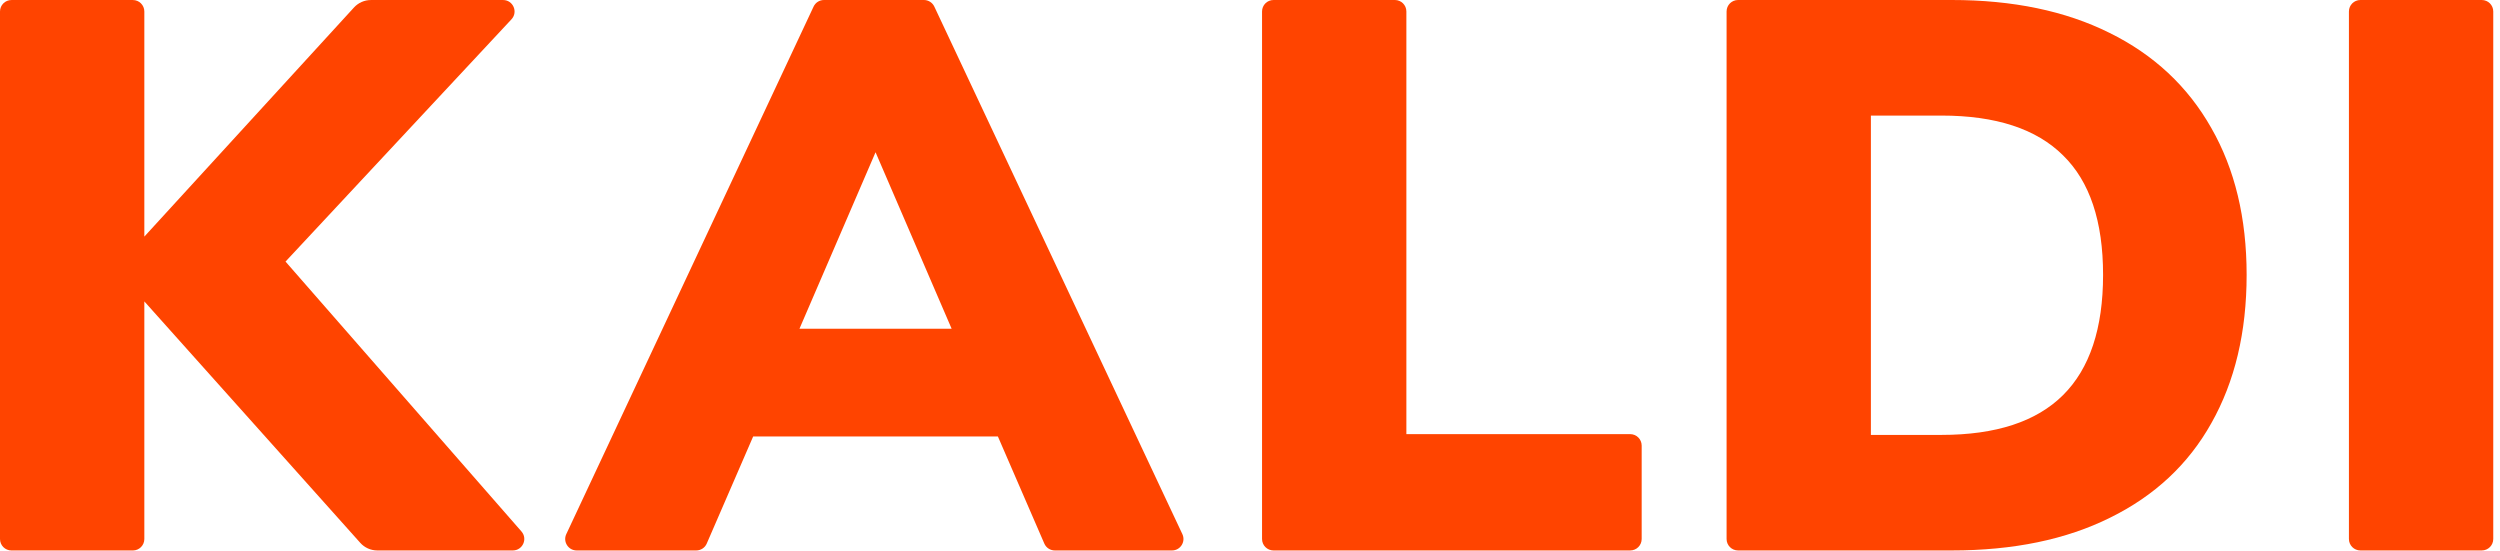
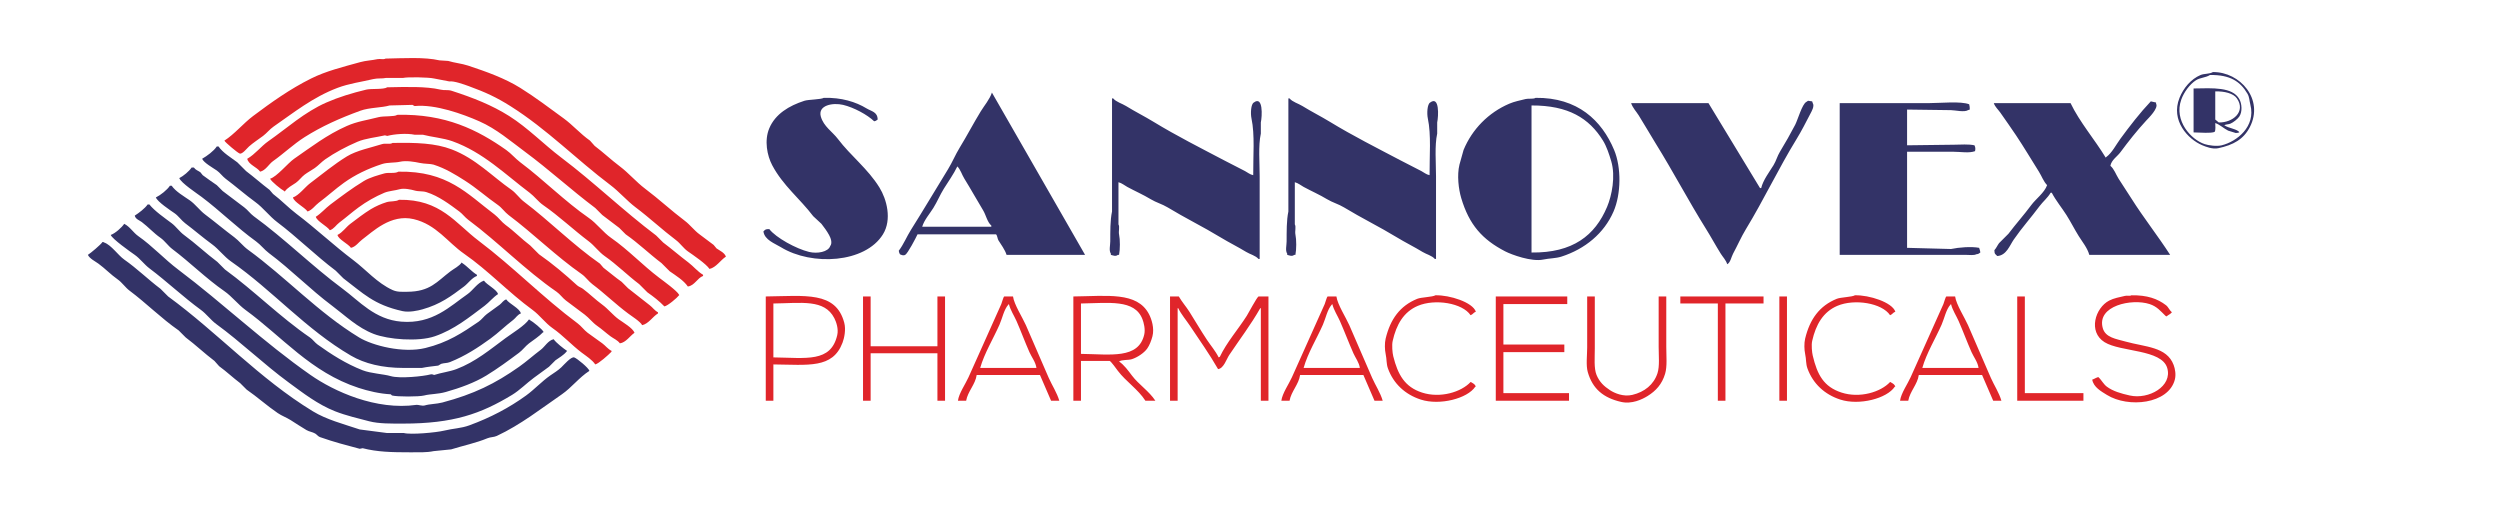
- <svg xmlns="http://www.w3.org/2000/svg" xmlns:xlink="http://www.w3.org/1999/xlink" viewBox="0 0 109 24">
-   <g transform="translate(-1470)">
-     <g style="mix-blend-mode:normal" transform="translate(1470)" fill="#f40">
-       <use xlink:href="#b" style="mix-blend-mode:normal" />
-       <use xlink:href="#c" style="mix-blend-mode:normal" />
-       <use xlink:href="#d" style="mix-blend-mode:normal" />
-       <use xlink:href="#e" style="mix-blend-mode:normal" />
-       <use xlink:href="#f" style="mix-blend-mode:normal" />
-     </g>
-   </g>
+ <svg xmlns="http://www.w3.org/2000/svg" width="426.7" height="89.6" viewBox="0 0 4267 896">
  <defs>
-     <path id="b" d="M22.735 23.171c.283.323.053.829-.376.829h-5.907c-.285 0-.556-.121-.745-.333l-9.414-10.526v10.36c0 .276-.224.5-.5.5h-5.293c-.276 0-.5-.224-.5-.5v-23c0-.276.224-.5.5-.5h5.293c.276 0 .5.224.5.5v9.815l9.141-9.99c.19-.207.457-.325.738-.325h5.762c.437 0 .664.521.366.841l-9.851 10.563 10.287 11.767z" />
-     <path id="c" d="M45.991 24c-.199 0-.38-.118-.459-.301l-2.024-4.669h-10.67l-2.024 4.669c-.079.183-.259.301-.459.301h-5.212c-.366 0-.608-.381-.453-.712l10.782-23c.082-.176.259-.288.453-.288h4.358c.194 0 .37.112.453.287l10.815 23c.156.332-.086.713-.452.713h-5.108zm-11.135-9.668h6.635l-3.317-7.694-3.317 7.694z" />
-     <path id="d" d="M55.525 24c-.276 0-.5-.224-.5-.5v-23c0-.276.224-.5.5-.5h5.293c.276 0 .5.224.5.5v18.428h9.759c.276 0 .5.224.5.5v4.072c0 .276-.224.5-.5.5h-15.552z" />
-     <path id="e" d="M75.279.5c0-.276.224-.5.5-.5h9.315c2.667 0 4.959.477 6.874 1.43 1.938.953 3.42 2.338 4.446 4.153 1.026 1.793 1.539 3.926 1.539 6.4 0 2.496-.513 4.652-1.539 6.468-1.003 1.793-2.474 3.166-4.412 4.119-1.915.953-4.218 1.43-6.908 1.43h-9.315c-.276 0-.5-.224-.5-.5v-23zm9.37 18.462c2.371 0 4.138-.579 5.301-1.736 1.163-1.157 1.744-2.905 1.744-5.242 0-2.338-.581-4.074-1.744-5.209-1.163-1.157-2.93-1.736-5.301-1.736h-3.078v13.923h3.078z" />
-     <path id="f" d="M102.913 24c-.276 0-.5-.224-.5-.5v-23c0-.276.224-.5.5-.5h5.293c.276 0 .5.224.5.5v23c0 .276-.224.5-.5.5h-5.293z" />
+     <style>
+       .cls-1 {
+         fill: #333367;
+       }
+ 
+       .cls-1, .cls-2 {
+         fill-rule: evenodd;
+       }
+ 
+       .cls-2 {
+         fill: #e0252a;
+       }
+     </style>
  </defs>
+   <path id="Color_Fill_1" data-name="Color Fill 1" class="cls-1" d="M3777,123c46.37-.509,87.54,46.5,63,94-10.63,20.583-27.87,30.445-54,36-9.6,2.04-21.04-2.517-27-5-24.55-10.226-54.58-42.307-39-81,6.76-16.785,19.5-32.07,36-39C3762.06,125.456,3771.25,126.5,3777,123Zm-5,5c-7.32,4.691-17.06,4.447-24,9-10.54,6.909-20.45,20.254-25,33-12.89,36.089,16.75,68.419,40,76,6.47,2.109,20.26,4.182,29,2,26.07-6.508,58.26-31.943,49-69-1.86-7.441-1.62-13.229-5-19C3823.72,139.012,3806.29,127.51,3772,128Zm-28,23c32.89-.6,66.14-2.807,78,18,4.53,7.953,5.53,21.832,0,30-2.78,4.115-10.24,10.016-15,12-3.75,1.565-7.99.971-11,3h1c4.88,4.285,23.47,6.683,25,12a18.289,18.289,0,0,1-6,1l-13-4c-7.48-3.688-14.01-10.307-22-13,0.16,4.485.85,12.221-1,15-4.53,2.885-28.43,1.114-36,1V151Zm37,5v48l6,5c23.49,0.614,46.74-18.038,31-41C3811.94,159.16,3796.29,155.574,3781,156Zm-2088,2q79.485,138.486,159,277H1718c-2.74-8.956-9.41-17.47-14-25-1.41-2.319-1.9-8.531-4-10H1566c-2.62,5.782-16.7,32.748-21,35-3.47,1.818-6.17.135-9-1a16.8,16.8,0,0,1-2-6c8.4-11.1,13.55-24.193,21-36,21.2-33.588,42.02-68.9,63-103,7.54-12.259,12.49-24.751,20-37,12.36-20.16,23.37-41.386,36-62C1680.03,180.155,1689.25,169.5,1693,158Zm-287,9c29.99-.828,54.73,6.842,73,18,8.29,5.064,18.77,5.859,19,19-2.46,1.533-2.28,2.291-6,3-11.56-11.146-34.68-23.64-53-28-17.48-4.16-43.5.522-38,20,4.75,16.84,19.71,25.756,29,38,22.29,29.389,51.03,50.7,71,83,12.45,20.128,21.72,54.593,6,80-30.41,49.143-121.37,54.222-174,22-10.56-6.467-28.08-12.369-30-27,3.15-3.008,3.25-4.053,10-4,11.51,14.9,46.1,33.685,68,39,13.95,3.386,32.46.049,36-10,4.29-5.61.51-14.4-2-19-3.93-7.191-8.24-12.7-13-19q-7.005-6.5-14-13c-22.74-30-51.61-52.194-70-87-8.62-16.313-13.82-42.029-5-63,10.28-24.445,33.69-38.539,60-47C1379.88,169.788,1401.31,169.9,1406,167Zm1215,0c71.72-.851,112.89,38.55,134,89,12.55,29.978,11.88,75.3-1,105-16.14,37.223-48.55,64-89,77-9.55,3.07-20.79,2.814-31,5-19.6,4.2-53.81-8.2-65-14-38.88-20.156-61.45-45.269-75-91-4.49-15.143-7.44-38.846-3-57q3.495-12.5,7-25a146.776,146.776,0,0,1,78-79c8.51-3.678,18.73-5.684,28-8C2609.15,167.712,2616.92,169.513,2621,167ZM2139,299c-0.25-32.409,3.01-68.832-3-97-1.8-8.425-.93-24.387,4-27,16.14-12.122,14.28,23.483,12,34v19c-4.59,21.043-2,48.966-2,73V442h-2c-5.02-5.876-14.2-7.841-21-12-14.18-8.673-29.34-16.061-44-25-29.04-17.7-60.82-33.216-90-51-9.42-5.741-19.54-8.252-29-14-12.69-7.709-26.38-13.612-40-21-4.8-2.606-8.91-6.342-15-8v72c2.46,3.862-.13,11.6,1,17,1.91,9.121,1.85,25.842,0,35h-2c-3.82,3.1-7.54,1.161-12,0v-2c-3.53-5.6-1.04-13.68-1-21,0.09-16.2-.25-35.873,3-51V168h2c5.22,6.152,14.96,8.638,22,13,15.16,9.4,31.3,17.431,47,27,38.86,23.684,79.83,44.355,121,66,11.25,5.912,23.12,11.829,35,18C2129.47,294.323,2133.31,297.9,2139,299Zm301,0c-0.25-32.409,3.01-68.832-3-97-1.8-8.425-.93-24.387,4-27,16.14-12.122,14.28,23.483,12,34v19c-4.59,21.043-2,48.966-2,73V442h-2c-5.02-5.876-14.2-7.841-21-12-14.18-8.673-29.34-16.061-44-25-29.04-17.7-60.82-33.216-90-51-9.42-5.741-19.54-8.252-29-14-12.69-7.709-26.38-13.612-40-21-4.8-2.606-8.91-6.342-15-8v72c2.46,3.862-.13,11.6,1,17,1.91,9.121,1.85,25.842,0,35h-2c-3.82,3.1-7.54,1.161-12,0v-2c-3.53-5.6-1.04-13.68-1-21,0.09-16.2-.25-35.873,3-51V168h2c5.22,6.152,14.96,8.638,22,13,15.16,9.4,31.3,17.431,47,27,38.86,23.684,79.83,44.355,121,66,11.25,5.912,23.12,11.829,35,18C2430.47,294.323,2434.31,297.9,2440,299Zm646-127,7,1c0.33,1,.67,2,1,3,3.38,5.164-1.97,14.1-4,18-7.64,14.68-15.24,29.746-24,44-30.26,49.232-55.61,103.134-86,153-8.23,13.508-14.71,28.6-22,42-3,5.515-4.44,15.166-10,18-2-6.862-7.52-12.444-11-18-8.74-13.971-16.5-28.392-25-42-30.09-48.161-56.05-97.791-86-146-9.75-15.694-18.91-31.963-29-48-4.13-6.567-10.39-13-13-21h132q43.995,72.492,88,145h2c3.21-13.631,14.11-27.739,21-39,4.6-7.52,6.4-15.449,11-23,8.93-14.67,17.92-30.5,26-46,4.38-8.4,11.91-35.414,19-39C3083.77,173.318,3085.23,172.689,3086,172Zm585,1,9,2v2c4.64,7.6-13.05,24.721-17,29-15.71,17.019-30.09,35.21-44,54-5.21,7.038-15.17,13.014-17,23,6.34,5.263,9.49,14.855,14,22,7.07,11.207,14.66,22.365,22,34,20.72,32.828,45.13,63.6,66,96H3566c-3.01-11.506-12.16-22.624-18-32-7.57-12.159-13.4-23.972-21-36-7.9-12.511-18.04-24.569-25-38h-2c-5.06,8.72-13.17,15.14-19,23-14.32,19.294-30.44,37.234-44,57-6.92,10.092-12.41,26.857-28,28-3.25-3.292-4.91-3.031-5-10,3.25-3.466,5.13-8.182,8-12q7.995-8,16-16c12.65-16.742,26.43-32.015,39-49,7.86-10.619,22.41-20.986,27-34-6.16-6.259-9.19-15.369-14-23-12.83-20.358-25.43-41.72-39-62-8.64-12.913-17.87-25.969-27-39-3.58-5.1-8.78-9.438-11-16h131c15.47,32.241,41.54,62.519,60,93,0.33-.333.67-0.667,1-1,9.79-7.067,16.81-21.2,24-31C3634.95,215.268,3652.53,192.5,3671,173Zm-531,3h153c18.91,0,53.52-3.663,68,2a28.9,28.9,0,0,1,1,9l-3,1c-6.35,3.978-21.84.09-29,0l-75-1v61l80-1c11.3-.143,25.1-1.226,35,1,1.69,3.621,1.9,5.551,1,10-10.32,3.791-24.43,1-37,1h-79V423l75,2c13.45-2.875,34.81-4.514,48-2,0.81,3.267,1.63,3.889,2,8-2.73,1.708-2.5,2.536-7,3-3.52,2.177-12.69,1-18,1H3140C3140.02,350.778,3140.03,260.222,3140,176Zm-526,4V431c70.49,0.846,108.49-29.13,129-78,7.98-19.006,14.78-52,7-78-3.54-11.846-7.85-25.046-14-35C2712.34,201.731,2676.87,179.77,2614,180ZM370,250h3c7.414,10.874,21.481,19.063,32,27l15,15c13.731,10.375,26.271,21.645,40,32l6,7c14.023,10.6,26.387,23.73,40,34,33.472,25.252,63.484,53.8,97,79,21.893,16.465,40.648,39.04,67,51,8.17,3.708,16.054,3.039,25,3,39.473-.172,50.563-17.368,74-35,6.121-4.605,14.72-8.625,19-15l1,1c8.876,5.762,15.78,14.422,25,20v2c-8.6,3.1-15.065,12.79-22,18-21.947,16.485-40.352,30.37-71,39-7.912,2.228-22.718,5.49-34,3-49.462-10.918-67.482-30.763-101-56l-13-13c-34.764-26.218-65.345-56.851-100-83-13.109-9.891-23.71-24.3-37-34-17.68-12.9-33.481-26.876-51-40-5.232-3.919-9.6-10.284-15-14-6.332-4.355-22.267-13.275-25-20C353.289,266.256,364.814,257.867,370,250Zm1264,34c-6.35,13.29-15.4,25.791-23,38-6.79,10.906-11.22,22.087-18,33-6.03,9.719-15.57,20.392-19,32h118v-2c-6.95-5.876-9.14-18-14-26-10.72-17.642-21.17-36.6-32-54C1641.72,298.116,1639.52,289.608,1634,284ZM327,286h4c3,4.3,6.643,4.986,11,8l4,5c8.081,6.038,15.55,11.191,24,17l10,10c12.5,9.388,24.485,18.654,37,28,5.631,4.2,10.32,10.87,16,15,53.17,38.664,99.265,84.974,152,124,28.506,21.1,54.774,52.355,100,56,53.624,4.322,83.11-26.279,113-47,9.265-6.423,16.649-19.177,28-23,4.9,7.152,22.238,15.383,24,23-8.514,5.508-15.039,14.05-23,20-25.862,19.329-51.594,40.583-85,52-28.371,9.7-79.616,5.365-104-4-28.017-10.76-48.809-31.389-71-48-37.87-28.348-70.237-61.82-108-90-7.735-5.772-14.164-14.346-22-20-32.671-23.571-61.108-52.069-93-76-7.986-5.993-35.07-23.827-38-32C312.9,300.567,322.848,292.314,327,286Zm-37,31h3c7.081,10.173,20.734,17.845,31,25,9.333,6.5,16.893,17.154,26,24,17.146,12.89,32.806,26.168,50,39,8.1,6.045,14.821,15.05,23,21,65.225,47.446,120.176,107.546,190,150,22.662,13.779,74.891,27.286,113,18,38.3-9.332,63.261-25.976,91-45,5-3.431,9.162-9.381,14-13,7.41-5.542,14.579-10.423,22-16,3.926-2.95,5.659-7.112,11-9,5.334,7.737,23.189,15.245,25,24-5.85,2.068-8.553,7.646-13,11-13.435,10.134-25.634,22.3-39,32-21.159,15.354-42.934,29.583-69,40-5.188,2.073-9.3,1.276-15,3-0.9.273-4.35,2.912-5,3-6.81.925-19.131,2.083-28,4H689c-36.765,0-66.677-7.379-90-21-77.431-45.22-133.288-111.011-205-161-11.463-7.99-20.679-20.739-32-29-15.982-11.663-30.254-24.143-46-36-6.365-4.793-11.407-12.457-18-17-7.451-5.134-28.883-19.305-32-27C273.928,333.166,285.282,324.176,290,317Zm-38,32h3c8.726,11.093,26.45,23.314,38,32,7.5,5.638,13.447,14.482,21,20,19.938,14.567,37.27,31.172,57,46l13,13c50.116,36.561,93.608,80.8,145,116,4.6,3.148,8.471,8.744,13,12,23.257,16.717,48.533,32.933,77,44,14.212,5.525,35.673,6.385,48,10,15.358,4.5,55.878.325,68-3,2.643-.725,4.6.694,6,1,11.863-3.928,26.243-5.542,38-10,32.851-12.455,57.979-33.866,84-53,11.017-8.1,32.883-21.29,40-32l1,1c4.722,2.329,22.373,16.316,24,21h-1c-6.858,7.193-16.01,12.985-24,19-5.986,4.507-10.975,11.5-17,16-18.079,13.49-36.606,27.169-56,39-19.941,12.165-44.491,21.072-69,28-14.143,4-26.155,3.2-37,6-9.055,2.339-46.008,2.343-55,0l-2-2c-18.8-.93-38.735-5.691-55-11-81.618-26.639-130.251-87.294-193-133-12.7-9.253-23.094-23.033-36-32-31.551-21.923-58.355-48.925-89-72-7.066-5.321-12.736-13.934-20-19-11.819-8.242-20.882-18.62-32-27-4.3-3.242-10.644-4.808-12-11C237.011,363.566,247.285,355.774,252,349Zm-40,33c9.722,4.841,15.507,15.064,24,21,24.483,17.113,44.479,39.285,68,57,77.138,58.1,146.2,124.337,226,180,40.02,27.916,111.7,60.867,181,51,2.653-.378,9.682,2.343,14,1,8.375-2.6,20.112-2.373,30-5,53.807-14.294,89.912-32.027,131-61,12.678-8.94,24.353-19.522,37-29,6.752-5.06,12.636-16.1,22-18,3.821,5.77,17.042,16.076,23,20l-1,1c-5.014,6.347-12.377,10.165-19,15l-11,11c-8.7,6.536-17.168,12.465-26,19-12.112,8.962-24,21.125-37,29-53.386,32.344-100.147,48.975-186,49-19.539.006-41.332,0.36-58-4-17.853-4.67-39.646-9.765-58-17-29.736-11.722-55.007-31.407-79-49-43.242-31.707-80.92-68.579-124-100-9.284-6.771-16.733-17.243-26-24-30.712-22.4-57.654-48.2-88-71-8.75-6.575-16.042-16.751-25-23-7.509-5.238-38.545-27.171-41-34C196.362,398.524,207.936,388.269,212,382Zm-37,31c2.076,0.372,1.924.242,3,1,11.823,4.088,23.77,21.854,34,29,21.988,15.36,40.663,33.928,62,50l13,13c85.024,62.175,155.4,140.2,247,196,23.446,14.282,51.783,21.571,80,31l46,6h29c11.774,3.354,55.393-.682,69-4,15.866-3.868,28.738-3.771,43-9,36.286-13.3,68.228-30.138,97-51,14.114-10.234,26.812-24.157,41-34,6.749-4.682,13.174-8.486,19-14,4.338-4.105,16.669-18.561,22-17,4.8,1.59,24.97,18.229,26,23-17.382,11.049-30.273,28.472-47,40-35.432,24.42-70.358,51.99-111,71-5.042,2.358-10.746,1.812-16,4-19.4,8.079-42.147,12.8-62,19l-30,3c-11.421,2.516-26.061,2-40,2-31.112.007-56.181-.566-81-7l-5,1c-24.526-6.478-43.846-11.515-68-20-3.033-1.065-5.473-4.527-8-6-4.8-2.8-10.074-3.114-15-6-8.764-5.135-18.444-11.657-27-17-7.455-4.655-14.831-7.14-22-12-18.2-12.337-34.742-27.394-53-40l-11-11c-12.519-9.428-23.225-19.712-36-29l-8-9c-16.914-12.761-32.013-27.273-49-40l-12-12c-29.77-20.674-54.963-46.284-84-68-7.06-5.28-12.779-13.966-20-19-12.034-8.389-21.5-18.633-33-27-5.627-4.094-15.013-8.541-18-15C155.055,431.791,171.91,417.672,175,413Z" />
+   <path id="Color_Fill_2" data-name="Color Fill 2" class="cls-2" d="M658,100c29.971-.568,66.724-2.9,92,3l15,1c10.175,3.239,23.032,4.37,34,8,31.709,10.493,62.712,21.645,89,38,25.647,15.956,49.807,34.37,74,52,15.8,11.512,28.655,26.583,45,38q4,4.5,8,9c14.92,11.284,27.94,23.681,43,35,15.01,11.277,27.98,26.732,43,38,23.55,17.669,44.48,37.292,68,55,8.82,6.638,16.06,16.5,25,23,8.39,6.1,15.79,11.829,24,18,1.67,2,3.33,4,5,6,5.62,3.919,13.54,7.146,16,14-8.94,5.68-16.86,18.657-28,21-6.04-8.827-27.46-23.356-37-30-7.22-5.03-12.96-13.692-20-19-23.87-17.994-45.08-38.032-69-56-15-11.268-28.01-26.72-43-38-58.253-43.841-108.163-95.4-171-135-23.383-14.737-42.194-23.514-71-34-8.075-2.939-25.379-9.187-33-8,0,0-23.47-4.407-26-5-9.281-2.176-45.422-2.789-53-1H659c-6.41,1.467-14.473.205-22,2-19.908,4.748-41.115,7.472-61,15-42.2,15.977-74.782,42.346-109,66-6.5,4.491-11.8,11.353-18,16-8.043,6.026-16.5,11.362-24,18-3.564,3.154-11.518,13.773-16,12-3.5-1.173-24.77-18.957-26-22,17.249-11.015,32.409-29.573,49-42,31.033-23.245,62.78-45.969,99-64,25.508-12.7,53.895-19.675,84-28,9.683-2.678,19.6-2.9,29-5C648.642,99.962,654.751,102.07,658,100Zm3,49c30.841-.583,65.634-1.912,91,4,7.219,1.682,12.129-.22,19,2,36.613,11.83,68.671,24.48,98,43,32.273,20.379,59.062,48.415,89,71,55.89,42.161,105.95,90.819,162,133l12,12c14.71,11.055,28.27,22.921,43,34,8.65,6.5,15.27,15.252,25,21v2c-9.84,3.52-14.43,16.507-26,18-7.07-10.434-20.6-18.741-31-26q-7.005-7-14-14c-20.94-15.8-39.32-33.946-61-49q-5.505-5.5-11-11c-9.77-7.376-19.17-14.609-29-22l-12-12c-41.2-30.933-78.579-65.38-120-96-24.4-18.041-48.52-39-78-52-27.681-12.21-75.1-29.456-110-26-0.849.084-3.514-1.876-4-2l-39,1c-13.1,3.958-34.53,3.349-50,9-35.417,12.938-65.861,26.58-95,45-18.974,11.994-35.571,28-54,41-6.942,4.9-12.625,16.025-22,18-5.331-7.817-19.958-11.965-22-22,13.7-7.9,23.42-21.219,36-30,31.96-22.308,61.476-49.534,99-66,20.978-9.205,43.6-16.123,68-22C633.968,150.84,654.461,153.169,661,149Zm17,47c82.226-2.114,137.5,25.789,186,60,8.515,6.006,15.749,14.811,24,21,40.3,30.225,75.6,66.266,117,95,13.67,9.486,24.39,24.526,38,34,29.45,20.5,53.77,46.677,82,68,6.86,5.181,30.86,22.577,34,29,0.25,0.968.78,0.379,0,1-3.42,4.517-19.1,17.813-25,19-8.65-9.014-18.58-16.731-29-24q-7.005-7-14-14c-20.39-15.389-37.97-33.349-59-48-9.75-6.792-17.49-17.842-27-25-26.684-20.088-50.461-42.913-78-62-8.286-5.743-14.97-14.975-23-21-41.242-30.945-79.376-69.257-132-88-15.159-5.4-36.363-7.335-50-11H708c-13.728-2.935-35.433-1.154-47,2l-4-1c-15.042,3.489-33.327,5.119-47,11-19.431,8.358-38.379,18.424-55,30-6.174,4.3-11.881,10.8-18,15-5.922,4.067-11.327,6.806-17,11-5.226,3.864-9.671,10.3-15,14-6.669,4.631-14.535,8.279-19,15l-1-1c-4.616-2.278-22.382-16.517-24-21,11.217-2.983,30.514-26.764,41-34,28.831-19.9,55.936-40.975,90-56,18.048-7.961,34-9.826,54-15C655.1,197.645,673.607,199.555,678,196Zm-8,48c40.4-.821,73.023.341,101,11,40.773,15.533,68.8,45.83,102,69,7.617,5.316,13.579,14.388,21,20,44.593,33.722,84.046,73.97,130,106l6,7c10.68,8.051,19.91,16.3,31,24q5.505,5.5,11,11c12.64,9.514,24.35,19.479,37,29,4.95,3.724,8.06,8.9,14,12v2c-8.9,5.326-16.07,17.7-27,20-2.44-5.661-18.54-15.945-24-20-20.95-15.559-39.93-34.19-61-50-6.32-4.744-11.526-12.489-18-17-44.048-30.7-82.088-68.8-125-101-6.346-4.762-11.472-12.465-18-17-19.661-13.659-36.5-29.017-57-42-16.179-10.249-32.5-20.438-53-27-5.151-1.648-15.135-1.064-24-3-7.936-1.733-22.684-4.348-33-2-9.742,2.217-21.257.829-31,4-24.512,7.977-46.007,18.4-65,32-14.692,10.521-28.343,23.129-43,34-6.27,4.651-10.888,12.208-19,15-5.082-7.428-23.3-15.918-25-24,9.974-3.322,20.754-17.792,29-24,20.666-15.558,40.609-32.223,63-46,16.722-10.289,41.881-15.191,60-21C658.038,244.064,665.331,246.967,670,244Zm10,49c84.2-1.512,117.388,37.9,164,73,6.708,5.052,12.2,13.034,19,18,15.019,10.973,27.284,23.88,42,35l15,15c23.036,16.068,44.54,34.273,65,53,2.862,2.619,6.9,3.683,10,6,11.3,8.433,21.23,18.426,33,27,9.85,7.174,18.12,17.815,28,25,7.11,5.171,24.08,14.88,27,23-7.53,5-14.75,16.74-25,18-3.98-5.485-10.53-7.952-16-12-7.78-5.754-14.6-12.179-23-18-7.47-5.179-13.75-13.555-21-19-10.8-8.106-21.182-15.921-32-24-5.631-4.2-10.2-11-16-15-53.655-36.99-98.8-84.085-151-123-5.249-3.913-9.74-10.1-15-14-16.232-12.022-35.264-26.5-56-33-7.282-2.282-13.015-.653-21-3-4.575-1.345-17.5-4.23-25-2-7.481,2.224-18.295,2.843-26,6a216.589,216.589,0,0,0-44,25c-11.126,8.134-21.691,17.53-33,26-5.431,4.067-8.828,10.586-16,13-5.041-7.377-21.826-15.038-24-23,9.084-5.721,16.489-14.639,25-21,18.554-13.867,36.788-27.746,57-40,10.261-6.221,24.977-10.13,35-13C662.92,294.019,674.2,296.669,680,293Zm1,48c71.15-1.213,96.438,40.153,136,70,58.9,44.434,109.757,97.011,169,141,5.994,4.451,11.026,11.52,17,16,8.36,6.266,16.55,11.705,25,18,5.56,4.142,9.33,9.605,16,13-0.63,1.754-.19.971-1,2-4.19,4.446-21.27,19.816-27,21-5.39-7.959-15.33-14.21-23-20-17.307-13.061-31.886-29.382-50-42-12.244-8.529-21.925-22.21-34-31-40.914-29.784-75.371-67.123-117-96-28.03-19.444-47.252-49.849-86-59-39.1-9.236-69.674,21.4-88,35-5.837,4.331-10.862,12.293-19,14-4.773-6.913-21.347-14.329-23-22,9.025-4.5,14.369-13.256,22-19,11.308-8.511,22.916-17.607,35-25a126.2,126.2,0,0,1,27-12C666.17,343.1,675.837,344.373,681,341ZM2450,504c24.34-.606,63.53,11.915,69,28-4.26,1.492-4.77,4.45-9,6-13.9-20.868-60.77-28.384-90-16-24.1,10.208-36.67,31.729-43,60-1.61,7.2-.4,20.372,1,26,7.88,31.685,19.73,52.438,49,62,31.2,10.193,67.09-.758,83-18,1.75,0.631.97,0.193,2,1,3.15,1.749,5.71,3.238,7,7h-1c-13.26,20.2-60.7,32.483-93,22-26.76-8.686-46.55-27.091-56-53-3-8.223-1.88-15.322-4-25-1.53-6.971-1.83-18.417,0-26,8.07-33.463,24.63-56.08,54-68C2425.77,507.254,2445.05,507,2450,504Zm716,0c24.34-.606,63.53,11.915,69,28-4.26,1.492-4.77,4.45-9,6-13.89-20.849-60.78-28.41-90-16-24.07,10.225-36.67,31.723-43,60-1.57,7.009-.29,19.556,1,25,7.75,32.825,18.88,53.157,49,63,31.2,10.193,67.09-.758,83-18,1.75,0.631.97,0.193,2,1,3.15,1.749,5.71,3.238,7,7h-1c-13.26,20.2-60.7,32.483-93,22-26.76-8.686-46.55-27.091-56-53-3-8.223-1.88-15.322-4-25-1.53-6.971-1.83-18.417,0-26,8.07-33.463,24.63-56.08,54-68C3141.77,507.254,3161.05,507,3166,504Zm472,0c26.58-.43,44.42,5.772,59,17,3.98,3.067,5.98,8.818,10,12-0.33.333-.67,0.667-1,1-2.12,2.618-5.66,3.619-8,6-1.75-.631-0.97-0.193-2-1-8.33-7.993-14.47-15.92-27-20-30.56-9.954-90.68,2.819-80,41,4.53,16.178,22.46,18.347,39,23,33.42,9.4,70.33,8.617,82,40,2.41,6.479,4.27,16.337,2,25-10.94,41.677-79.43,48.715-116,26-9.68-6.01-22.7-13.116-25-26,3.43-.948,9.27-5.216,11-4,4.92,4.862,8.42,11.869,14,16,10.54,7.8,24.02,11.617,39,15,32.3,7.3,73.34-15.624,64-47-9.54-32.053-79.72-26.955-107-44-28.46-17.786-15.89-58.628,8-71,7.76-4.018,17.91-5.915,27-8C3630.88,504.11,3635.37,505.6,3638,504Zm-2331,2c66.82-.749,119.72-9.417,134,45,2.99,11.4.15,25.69-3,34-16.87,44.5-58.46,37.609-118,37v62h-13V506Zm166,0h13v85h114V506h13V684h-13V603H1486v81h-13V506Zm256,0c1.79,13.588,16.46,36.389,22,49,13.38,30.447,25.59,59.528,39,90,5.47,12.428,14.12,25.375,18,39h-14q-9.495-22-19-44H1667c-2.2,16.136-15.17,27.9-18,44h-14c1.54-12.49,13.13-29.016,18-40,14.39-32.442,28.99-64.244,43-96,4.43-10.033,8.88-19.646,13-29,1.13-2.563,3.41-11.871,5-13h15Zm103,0c57.2-.588,108.77-8.488,129,30,4.64,8.833,9.53,24.239,6,38-1.79,6.976-5.09,15.58-9,21-5.4,7.487-16.44,14.868-26,18-6.33,2.072-16.84.509-22,4,8.5,5.639,15.86,15.879,22,24,11.62,15.38,29.31,26.6,40,43h-17c-12.39-19.379-33.29-32.885-47-51-2.32-3.064-11.3-15.761-14-17h-49v68h-13V506Zm165,0h15c5.21,9.122,12.5,17.307,18,26,10.28,16.257,19.36,32,30,48,6.54,9.842,14.57,18.973,20,30,0.67-.333,1.33-0.667,2-1,11.85-24.887,31.46-47.046,46-70,3.3-5.2,16.77-30.894,20-33h17V684h-13V526h-1c-15.58,27.635-35.48,53.762-53,80-4.54,6.8-9.37,22.882-19,24-14.47-25.335-31.73-49.544-48-74-6.55-9.839-14.57-18.973-20-30h-1V684h-13V506Zm284,0c1.79,13.588,16.46,36.389,22,49,13.38,30.447,25.59,59.528,39,90,5.47,12.428,14.12,25.375,18,39h-14q-9.495-22-19-44H2219c-2.2,16.136-15.17,27.9-18,44h-14c1.54-12.49,13.13-29.016,18-40,14.39-32.442,28.99-64.244,43-96,4.43-10.033,8.88-19.646,13-29,1.13-2.563,3.41-11.871,5-13h15Zm272,0h122v13H2566v69h104v13H2566v70h112v13H2553V506Zm156,0h13v89c0,15.417-1.69,33.7,3,45,4.97,11.988,12.62,19.237,23,26,7.62,4.964,22.71,11.623,38,8,20.99-4.972,36.64-17.56,43-37,3.87-11.837,2-30.156,2-45V506h13v86c0,15.4,1.79,33.447-2,46-5.36,17.768-15.62,29.093-30,38-9.35,5.79-26.92,14.126-45,10-30.27-6.907-48.83-22.267-57-51-3.28-11.528-1-28.723-1-42V506Zm159,0h142v12h-65V684h-13V518h-64V506Zm169,0h13V684h-13V506Zm300,0c1.79,13.588,16.46,36.389,22,49,13.38,30.447,25.59,59.528,39,90,5.47,12.428,14.12,25.375,18,39h-14q-9.495-22-19-44H3275c-2.2,16.136-15.17,27.9-18,44h-14c1.54-12.49,13.13-29.016,18-40,14.39-32.449,29-64.254,43-96,4.43-10.033,8.88-19.646,13-29,1.13-2.563,3.41-11.871,5-13h15Zm106,0h13V671h100v13H3443V506ZM1320,518v92c55.99,0.7,98.13,9.177,109-38,2.52-10.924-1.86-22.9-5-29C1407.11,510.15,1367.85,517.416,1320,518Zm525,0v86c50.53,0.659,98.19,9.269,108-33,2.14-9.228-.92-20.542-3-26C1936.7,510.1,1891.91,517.405,1845,518Zm-76,110c-1.29-9.882-8.39-18.821-12-27-7.98-18.077-14.06-34.9-22-53-4.06-9.249-10.36-18.36-13-29-0.33.333-.67,0.667-1,1-7.48,8.384-10.28,23.233-15,34-10.23,23.3-26.02,49.1-33,74h96Zm552,0c-1.2-9.192-7.65-17.384-11-25-8.23-18.706-14.76-36.229-23-55-4.06-9.249-10.36-18.36-13-29-0.33.333-.67,0.667-1,1-7.48,8.384-10.28,23.233-15,34-10.45,23.824-25.8,48.32-33,74h96Zm1056,0c-1.29-9.882-8.39-18.821-12-27-7.98-18.077-14.06-34.9-22-53-4.06-9.249-10.36-18.36-13-29-0.33.333-.67,0.667-1,1-7.48,8.384-10.28,23.233-15,34-10.23,23.3-26.02,49.1-33,74h96Z" />
</svg>
